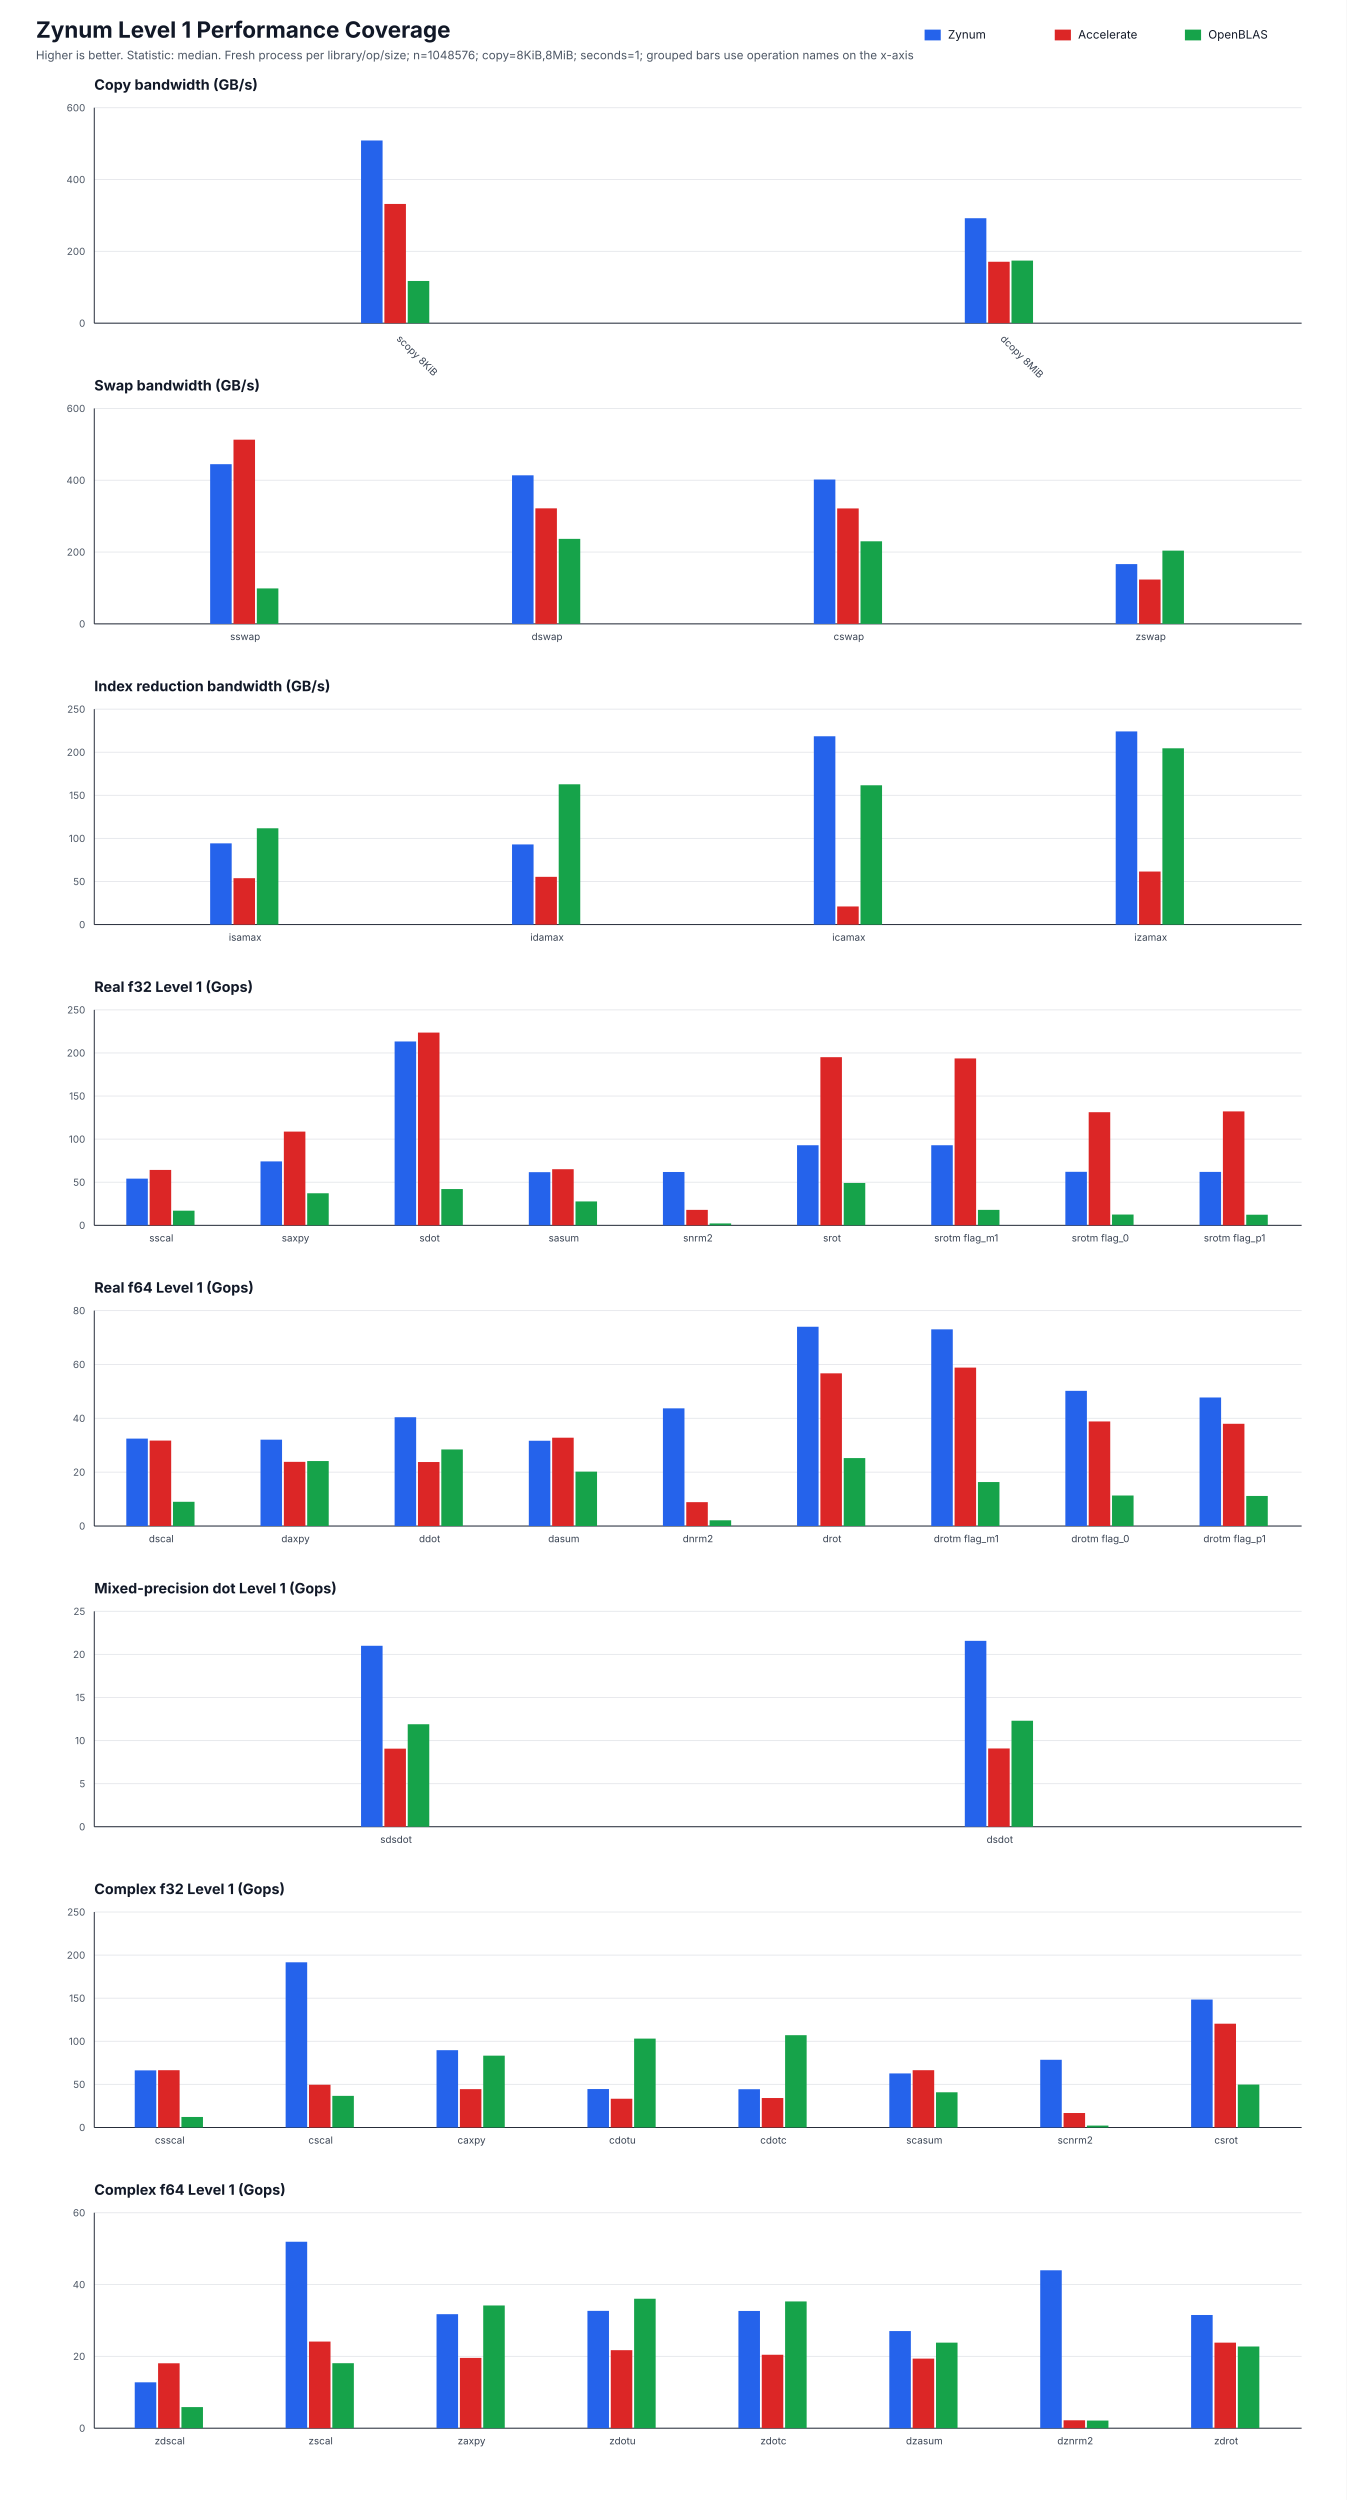
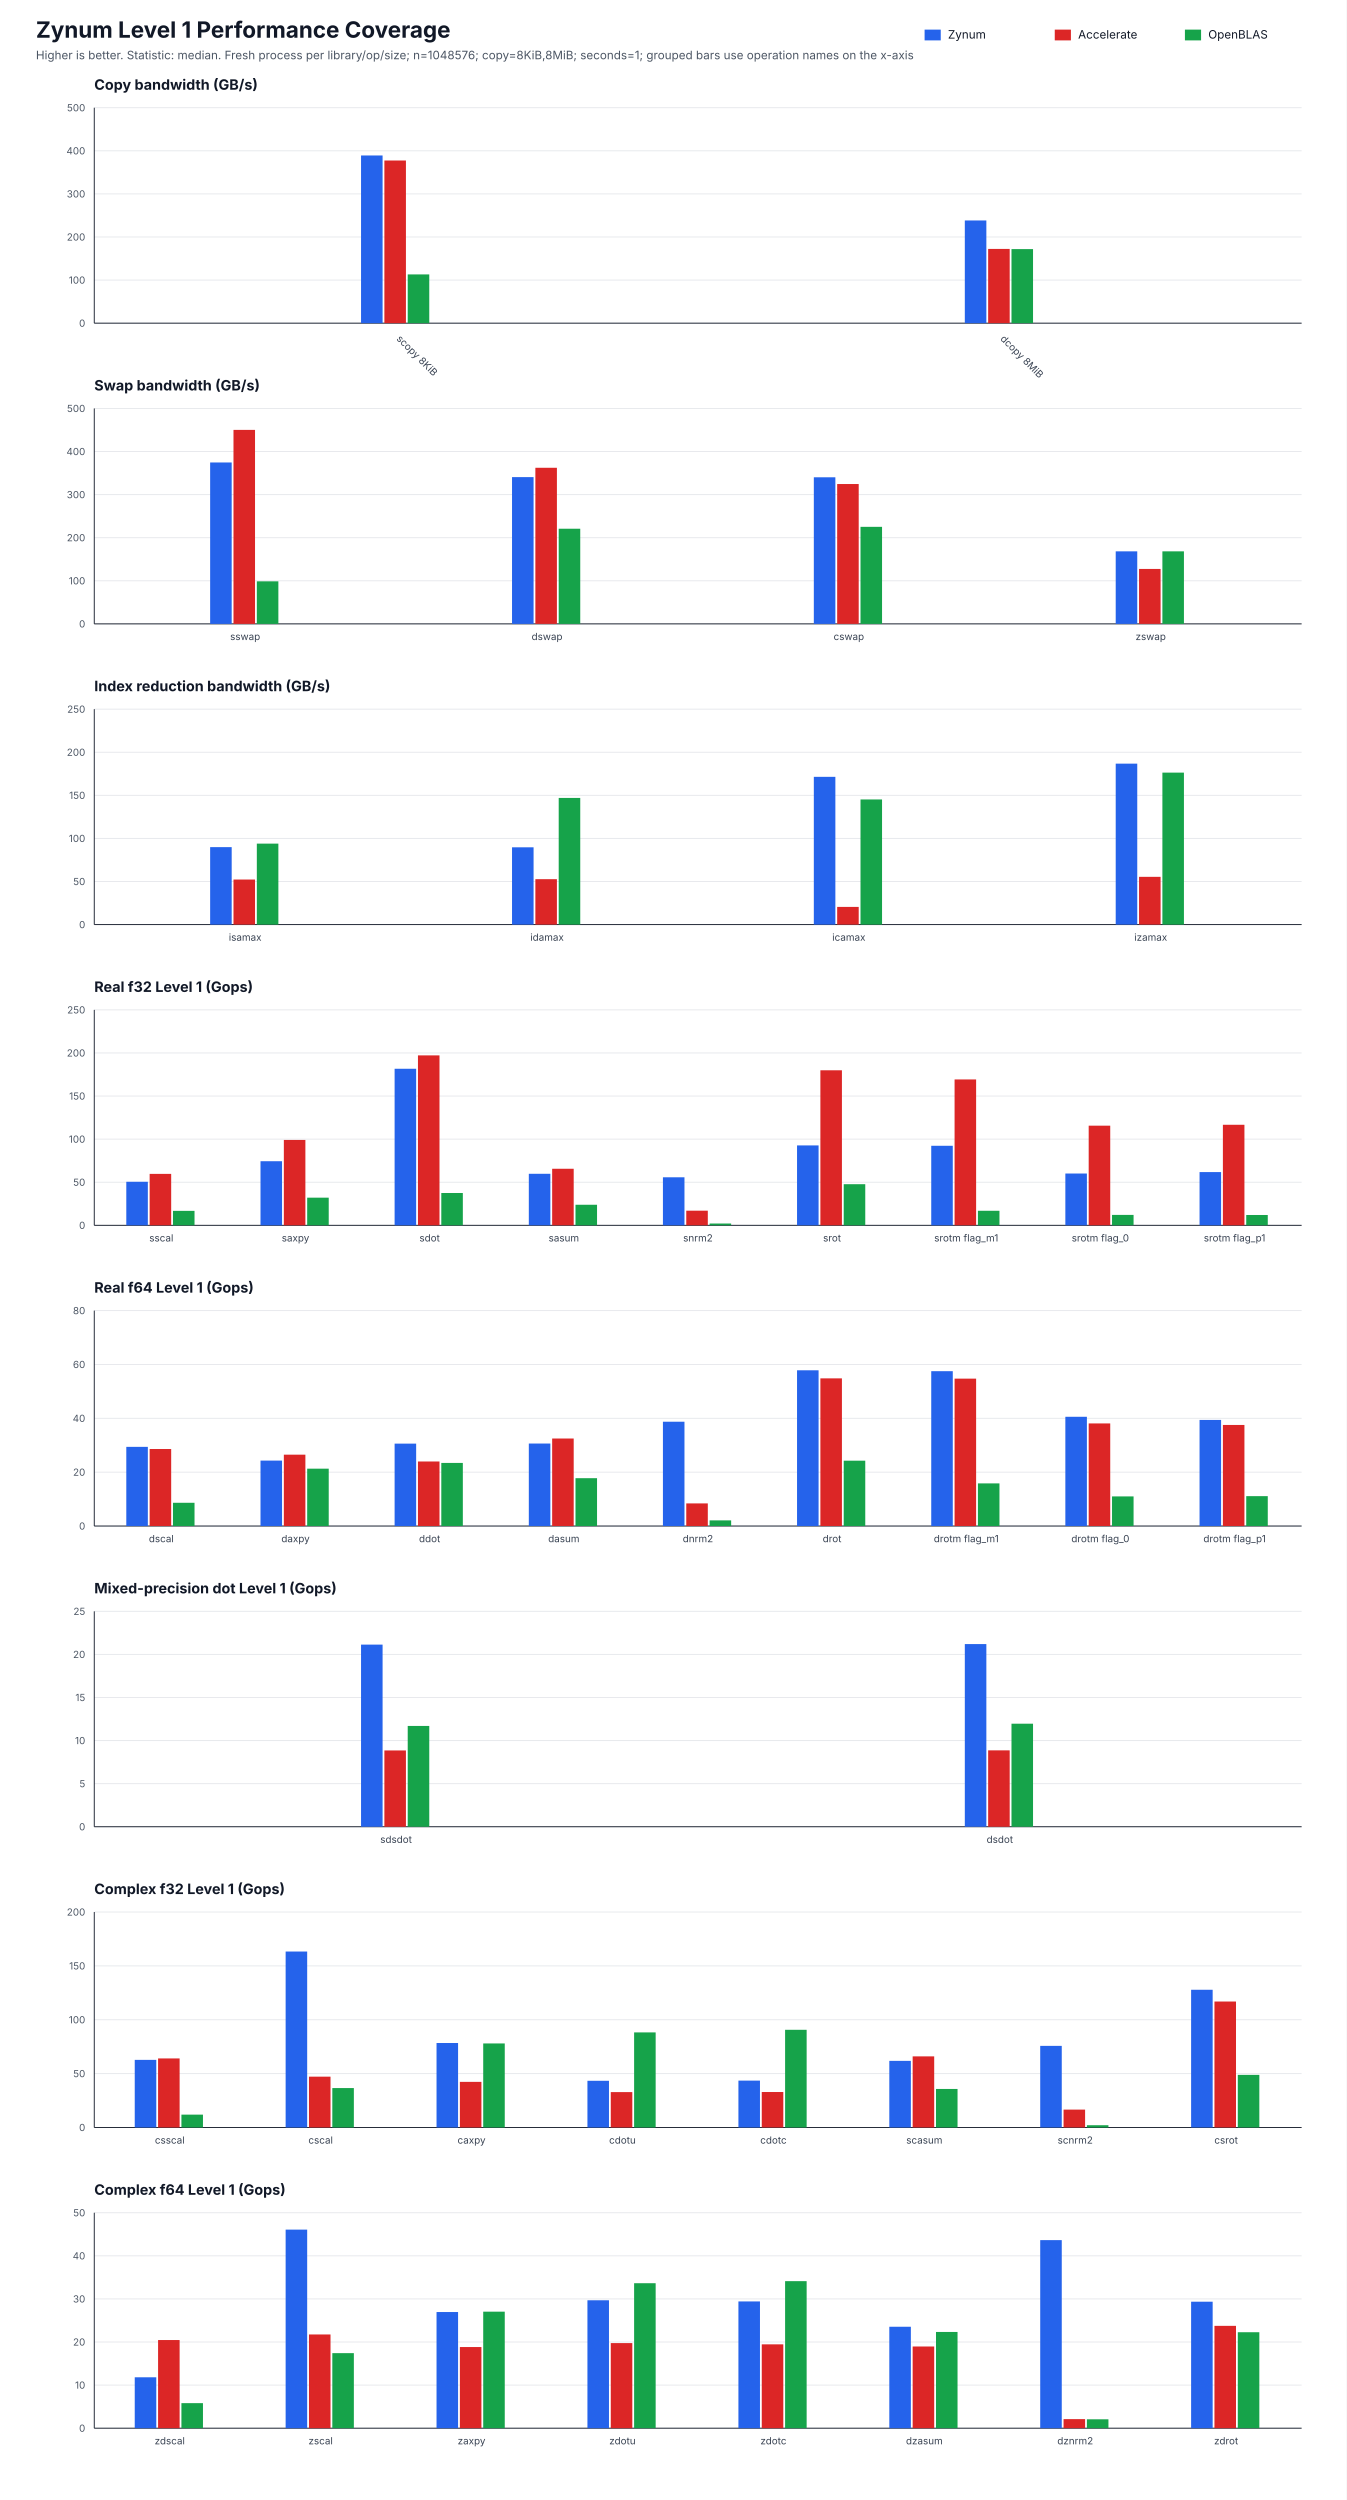
<svg xmlns="http://www.w3.org/2000/svg" width="1500" height="2785" viewBox="0 0 1500 2785">
  <style>
  text { font-family: -apple-system, BlinkMacSystemFont, "Segoe UI", sans-serif; fill: #111827; }
  .title { font-size: 25px; font-weight: 700; }
  .subtitle { font-size: 13px; fill: #4b5563; }
  .panel-title { font-size: 16px; font-weight: 700; }
  .axis-label { font-size: 11px; fill: #4b5563; }
  .op-label { font-size: 11px; fill: #374151; }
  .value-label { font-size: 10px; fill: #111827; }
  .legend { font-size: 13px; }
  .axis { stroke: #111827; stroke-width: 1; }
  .grid { stroke: #e5e7eb; stroke-width: 1; }
</style>
  <rect x="0" y="0" width="100%" height="100%" fill="#ffffff" />
  <text x="40" y="42" class="title">Zynum Level 1 Performance Coverage</text>
  <text x="40" y="66" class="subtitle">Higher is better. Statistic: median. Fresh process per library/op/size; n=1048576; copy=8KiB,8MiB; seconds=1; grouped bars use operation names on the x-axis</text>
  <rect x="1030" y="33" width="18" height="12" fill="#2563eb" />
  <text x="1056" y="43" class="legend">Zynum</text>
  <rect x="1175" y="33" width="18" height="12" fill="#dc2626" />
  <text x="1201" y="43" class="legend">Accelerate</text>
  <rect x="1320" y="33" width="18" height="12" fill="#16a34a" />
  <text x="1346" y="43" class="legend">OpenBLAS</text>
  <text x="105" y="100" class="panel-title">Copy bandwidth (GB/s)</text>
  <line x1="105" y1="360.0" x2="1450" y2="360.0" class="grid" />
  <text x="95" y="364.0" text-anchor="end" class="axis-label">0</text>
-   <line x1="105" y1="280.0" x2="1450" y2="280.0" class="grid" />
-   <text x="95" y="284.0" text-anchor="end" class="axis-label">200</text>
-   <line x1="105" y1="200.0" x2="1450" y2="200.0" class="grid" />
-   <text x="95" y="204.0" text-anchor="end" class="axis-label">400</text>
+   <line x1="105" y1="312.0" x2="1450" y2="312.0" class="grid" />
+   <text x="95" y="316.0" text-anchor="end" class="axis-label">100</text>
+   <line x1="105" y1="264.0" x2="1450" y2="264.0" class="grid" />
+   <text x="95" y="268.0" text-anchor="end" class="axis-label">200</text>
+   <line x1="105" y1="216.0" x2="1450" y2="216.0" class="grid" />
+   <text x="95" y="220.0" text-anchor="end" class="axis-label">300</text>
+   <line x1="105" y1="168.0" x2="1450" y2="168.0" class="grid" />
+   <text x="95" y="172.0" text-anchor="end" class="axis-label">400</text>
  <line x1="105" y1="120.0" x2="1450" y2="120.0" class="grid" />
-   <text x="95" y="124.0" text-anchor="end" class="axis-label">600</text>
+   <text x="95" y="124.0" text-anchor="end" class="axis-label">500</text>
  <line x1="105" y1="120" x2="105" y2="360" class="axis" />
  <line x1="105" y1="360" x2="1450" y2="360" class="axis" />
-   <rect x="402.2" y="156.5" width="24.0" height="203.5" fill="#2563eb" />
-   <rect x="428.2" y="227.2" width="24.0" height="132.8" fill="#dc2626" />
-   <rect x="454.2" y="313.0" width="24.0" height="47.0" fill="#16a34a" />
+   <rect x="402.2" y="173.2" width="24.0" height="186.8" fill="#2563eb" />
+   <rect x="428.2" y="178.8" width="24.0" height="181.2" fill="#dc2626" />
+   <rect x="454.2" y="305.7" width="24.0" height="54.3" fill="#16a34a" />
  <text x="441.2" y="378" text-anchor="start" class="op-label" transform="rotate(45 441.2 378)">scopy 8KiB</text>
-   <rect x="1074.8" y="243.1" width="24.0" height="116.9" fill="#2563eb" />
-   <rect x="1100.8" y="291.6" width="24.0" height="68.4" fill="#dc2626" />
-   <rect x="1126.8" y="290.3" width="24.0" height="69.7" fill="#16a34a" />
+   <rect x="1074.8" y="245.6" width="24.0" height="114.4" fill="#2563eb" />
+   <rect x="1100.8" y="277.3" width="24.0" height="82.7" fill="#dc2626" />
+   <rect x="1126.8" y="277.5" width="24.0" height="82.5" fill="#16a34a" />
  <text x="1113.8" y="378" text-anchor="start" class="op-label" transform="rotate(45 1113.8 378)">dcopy 8MiB</text>
  <text x="105" y="435" class="panel-title">Swap bandwidth (GB/s)</text>
  <line x1="105" y1="695.0" x2="1450" y2="695.0" class="grid" />
  <text x="95" y="699.0" text-anchor="end" class="axis-label">0</text>
-   <line x1="105" y1="615.0" x2="1450" y2="615.0" class="grid" />
-   <text x="95" y="619.0" text-anchor="end" class="axis-label">200</text>
-   <line x1="105" y1="535.0" x2="1450" y2="535.0" class="grid" />
-   <text x="95" y="539.0" text-anchor="end" class="axis-label">400</text>
+   <line x1="105" y1="647.0" x2="1450" y2="647.0" class="grid" />
+   <text x="95" y="651.0" text-anchor="end" class="axis-label">100</text>
+   <line x1="105" y1="599.0" x2="1450" y2="599.0" class="grid" />
+   <text x="95" y="603.0" text-anchor="end" class="axis-label">200</text>
+   <line x1="105" y1="551.0" x2="1450" y2="551.0" class="grid" />
+   <text x="95" y="555.0" text-anchor="end" class="axis-label">300</text>
+   <line x1="105" y1="503.0" x2="1450" y2="503.0" class="grid" />
+   <text x="95" y="507.0" text-anchor="end" class="axis-label">400</text>
  <line x1="105" y1="455.0" x2="1450" y2="455.0" class="grid" />
-   <text x="95" y="459.0" text-anchor="end" class="axis-label">600</text>
+   <text x="95" y="459.0" text-anchor="end" class="axis-label">500</text>
  <line x1="105" y1="455" x2="105" y2="695" class="axis" />
  <line x1="105" y1="695" x2="1450" y2="695" class="axis" />
-   <rect x="234.1" y="517.1" width="24.0" height="177.9" fill="#2563eb" />
-   <rect x="260.1" y="489.8" width="24.0" height="205.2" fill="#dc2626" />
-   <rect x="286.1" y="655.5" width="24.0" height="39.5" fill="#16a34a" />
+   <rect x="234.1" y="515.2" width="24.0" height="179.8" fill="#2563eb" />
+   <rect x="260.1" y="478.9" width="24.0" height="216.1" fill="#dc2626" />
+   <rect x="286.1" y="647.6" width="24.0" height="47.4" fill="#16a34a" />
  <text x="273.1" y="713" text-anchor="middle" class="op-label">sswap</text>
-   <rect x="570.4" y="529.5" width="24.0" height="165.5" fill="#2563eb" />
-   <rect x="596.4" y="566.3" width="24.0" height="128.7" fill="#dc2626" />
-   <rect x="622.4" y="600.3" width="24.0" height="94.7" fill="#16a34a" />
+   <rect x="570.4" y="531.5" width="24.0" height="163.5" fill="#2563eb" />
+   <rect x="596.4" y="521.1" width="24.0" height="173.9" fill="#dc2626" />
+   <rect x="622.4" y="589.0" width="24.0" height="106.0" fill="#16a34a" />
  <text x="609.4" y="713" text-anchor="middle" class="op-label">dswap</text>
-   <rect x="906.6" y="534.2" width="24.0" height="160.8" fill="#2563eb" />
-   <rect x="932.6" y="566.4" width="24.0" height="128.6" fill="#dc2626" />
-   <rect x="958.6" y="603.0" width="24.0" height="92.0" fill="#16a34a" />
+   <rect x="906.6" y="531.7" width="24.0" height="163.3" fill="#2563eb" />
+   <rect x="932.6" y="539.2" width="24.0" height="155.8" fill="#dc2626" />
+   <rect x="958.6" y="586.9" width="24.0" height="108.1" fill="#16a34a" />
  <text x="945.6" y="713" text-anchor="middle" class="op-label">cswap</text>
-   <rect x="1242.9" y="628.4" width="24.0" height="66.6" fill="#2563eb" />
-   <rect x="1268.9" y="645.6" width="24.0" height="49.4" fill="#dc2626" />
-   <rect x="1294.9" y="613.4" width="24.0" height="81.6" fill="#16a34a" />
+   <rect x="1242.9" y="614.2" width="24.0" height="80.8" fill="#2563eb" />
+   <rect x="1268.9" y="633.8" width="24.0" height="61.2" fill="#dc2626" />
+   <rect x="1294.9" y="614.2" width="24.0" height="80.8" fill="#16a34a" />
  <text x="1281.9" y="713" text-anchor="middle" class="op-label">zswap</text>
  <text x="105" y="770" class="panel-title">Index reduction bandwidth (GB/s)</text>
  <line x1="105" y1="1030.0" x2="1450" y2="1030.0" class="grid" />
  <text x="95" y="1034.0" text-anchor="end" class="axis-label">0</text>
  <line x1="105" y1="982.0" x2="1450" y2="982.0" class="grid" />
  <text x="95" y="986.0" text-anchor="end" class="axis-label">50</text>
  <line x1="105" y1="934.0" x2="1450" y2="934.0" class="grid" />
  <text x="95" y="938.0" text-anchor="end" class="axis-label">100</text>
  <line x1="105" y1="886.0" x2="1450" y2="886.0" class="grid" />
  <text x="95" y="890.0" text-anchor="end" class="axis-label">150</text>
  <line x1="105" y1="838.0" x2="1450" y2="838.0" class="grid" />
  <text x="95" y="842.0" text-anchor="end" class="axis-label">200</text>
  <line x1="105" y1="790.0" x2="1450" y2="790.0" class="grid" />
  <text x="95" y="794.0" text-anchor="end" class="axis-label">250</text>
  <line x1="105" y1="790" x2="105" y2="1030" class="axis" />
  <line x1="105" y1="1030" x2="1450" y2="1030" class="axis" />
-   <rect x="234.1" y="939.5" width="24.0" height="90.5" fill="#2563eb" />
-   <rect x="260.1" y="978.3" width="24.0" height="51.7" fill="#dc2626" />
-   <rect x="286.1" y="922.7" width="24.0" height="107.3" fill="#16a34a" />
+   <rect x="234.1" y="943.7" width="24.0" height="86.3" fill="#2563eb" />
+   <rect x="260.1" y="979.8" width="24.0" height="50.2" fill="#dc2626" />
+   <rect x="286.1" y="939.8" width="24.0" height="90.2" fill="#16a34a" />
  <text x="273.1" y="1048" text-anchor="middle" class="op-label">isamax</text>
-   <rect x="570.4" y="940.7" width="24.0" height="89.3" fill="#2563eb" />
-   <rect x="596.4" y="976.8" width="24.0" height="53.2" fill="#dc2626" />
-   <rect x="622.4" y="873.7" width="24.0" height="156.3" fill="#16a34a" />
+   <rect x="570.4" y="943.9" width="24.0" height="86.1" fill="#2563eb" />
+   <rect x="596.4" y="979.4" width="24.0" height="50.6" fill="#dc2626" />
+   <rect x="622.4" y="888.9" width="24.0" height="141.1" fill="#16a34a" />
  <text x="609.4" y="1048" text-anchor="middle" class="op-label">idamax</text>
-   <rect x="906.6" y="820.2" width="24.0" height="209.8" fill="#2563eb" />
-   <rect x="932.6" y="1009.8" width="24.0" height="20.2" fill="#dc2626" />
-   <rect x="958.6" y="874.8" width="24.0" height="155.2" fill="#16a34a" />
+   <rect x="906.6" y="865.4" width="24.0" height="164.6" fill="#2563eb" />
+   <rect x="932.6" y="1010.3" width="24.0" height="19.7" fill="#dc2626" />
+   <rect x="958.6" y="890.6" width="24.0" height="139.4" fill="#16a34a" />
  <text x="945.6" y="1048" text-anchor="middle" class="op-label">icamax</text>
-   <rect x="1242.9" y="814.8" width="24.0" height="215.2" fill="#2563eb" />
-   <rect x="1268.9" y="970.9" width="24.0" height="59.1" fill="#dc2626" />
-   <rect x="1294.9" y="833.6" width="24.0" height="196.4" fill="#16a34a" />
+   <rect x="1242.9" y="850.7" width="24.0" height="179.3" fill="#2563eb" />
+   <rect x="1268.9" y="976.8" width="24.0" height="53.2" fill="#dc2626" />
+   <rect x="1294.9" y="860.7" width="24.0" height="169.3" fill="#16a34a" />
  <text x="1281.9" y="1048" text-anchor="middle" class="op-label">izamax</text>
  <text x="105" y="1105" class="panel-title">Real f32 Level 1 (Gops)</text>
  <line x1="105" y1="1365.0" x2="1450" y2="1365.0" class="grid" />
  <text x="95" y="1369.0" text-anchor="end" class="axis-label">0</text>
  <line x1="105" y1="1317.0" x2="1450" y2="1317.0" class="grid" />
  <text x="95" y="1321.0" text-anchor="end" class="axis-label">50</text>
  <line x1="105" y1="1269.0" x2="1450" y2="1269.0" class="grid" />
  <text x="95" y="1273.0" text-anchor="end" class="axis-label">100</text>
  <line x1="105" y1="1221.0" x2="1450" y2="1221.0" class="grid" />
  <text x="95" y="1225.0" text-anchor="end" class="axis-label">150</text>
  <line x1="105" y1="1173.0" x2="1450" y2="1173.0" class="grid" />
  <text x="95" y="1177.0" text-anchor="end" class="axis-label">200</text>
  <line x1="105" y1="1125.0" x2="1450" y2="1125.0" class="grid" />
  <text x="95" y="1129.0" text-anchor="end" class="axis-label">250</text>
  <line x1="105" y1="1125" x2="105" y2="1365" class="axis" />
  <line x1="105" y1="1365" x2="1450" y2="1365" class="axis" />
-   <rect x="140.7" y="1313.0" width="24.0" height="52.0" fill="#2563eb" />
-   <rect x="166.7" y="1303.3" width="24.0" height="61.7" fill="#dc2626" />
-   <rect x="192.7" y="1348.7" width="24.0" height="16.3" fill="#16a34a" />
+   <rect x="140.7" y="1316.5" width="24.0" height="48.5" fill="#2563eb" />
+   <rect x="166.7" y="1307.7" width="24.0" height="57.3" fill="#dc2626" />
+   <rect x="192.7" y="1348.9" width="24.0" height="16.1" fill="#16a34a" />
  <text x="179.7" y="1383" text-anchor="middle" class="op-label">sscal</text>
-   <rect x="290.2" y="1293.8" width="24.0" height="71.2" fill="#2563eb" />
-   <rect x="316.2" y="1260.6" width="24.0" height="104.4" fill="#dc2626" />
-   <rect x="342.2" y="1329.3" width="24.0" height="35.7" fill="#16a34a" />
+   <rect x="290.2" y="1293.6" width="24.0" height="71.4" fill="#2563eb" />
+   <rect x="316.2" y="1269.9" width="24.0" height="95.1" fill="#dc2626" />
+   <rect x="342.2" y="1334.2" width="24.0" height="30.8" fill="#16a34a" />
  <text x="329.2" y="1383" text-anchor="middle" class="op-label">saxpy</text>
-   <rect x="439.6" y="1160.2" width="24.0" height="204.8" fill="#2563eb" />
-   <rect x="465.6" y="1150.3" width="24.0" height="214.7" fill="#dc2626" />
-   <rect x="491.6" y="1324.6" width="24.0" height="40.4" fill="#16a34a" />
+   <rect x="439.6" y="1190.6" width="24.0" height="174.4" fill="#2563eb" />
+   <rect x="465.6" y="1175.7" width="24.0" height="189.3" fill="#dc2626" />
+   <rect x="491.6" y="1329.0" width="24.0" height="36.0" fill="#16a34a" />
  <text x="478.6" y="1383" text-anchor="middle" class="op-label">sdot</text>
-   <rect x="589.1" y="1305.8" width="24.0" height="59.2" fill="#2563eb" />
-   <rect x="615.1" y="1302.5" width="24.0" height="62.5" fill="#dc2626" />
-   <rect x="641.1" y="1338.4" width="24.0" height="26.6" fill="#16a34a" />
+   <rect x="589.1" y="1307.6" width="24.0" height="57.4" fill="#2563eb" />
+   <rect x="615.1" y="1302.0" width="24.0" height="63.0" fill="#dc2626" />
+   <rect x="641.1" y="1342.1" width="24.0" height="22.9" fill="#16a34a" />
  <text x="628.1" y="1383" text-anchor="middle" class="op-label">sasum</text>
-   <rect x="738.5" y="1305.6" width="24.0" height="59.4" fill="#2563eb" />
-   <rect x="764.5" y="1347.8" width="24.0" height="17.2" fill="#dc2626" />
-   <rect x="790.5" y="1362.9" width="24.0" height="2.1" fill="#16a34a" />
+   <rect x="738.5" y="1311.5" width="24.0" height="53.5" fill="#2563eb" />
+   <rect x="764.5" y="1348.7" width="24.0" height="16.3" fill="#dc2626" />
+   <rect x="790.5" y="1363.0" width="24.0" height="2.0" fill="#16a34a" />
  <text x="777.5" y="1383" text-anchor="middle" class="op-label">snrm2</text>
-   <rect x="887.9" y="1275.8" width="24.0" height="89.2" fill="#2563eb" />
-   <rect x="913.9" y="1177.7" width="24.0" height="187.3" fill="#dc2626" />
-   <rect x="939.9" y="1317.8" width="24.0" height="47.2" fill="#16a34a" />
+   <rect x="887.9" y="1276.0" width="24.0" height="89.0" fill="#2563eb" />
+   <rect x="913.9" y="1192.3" width="24.0" height="172.7" fill="#dc2626" />
+   <rect x="939.9" y="1319.2" width="24.0" height="45.8" fill="#16a34a" />
  <text x="926.9" y="1383" text-anchor="middle" class="op-label">srot</text>
-   <rect x="1037.4" y="1275.8" width="24.0" height="89.2" fill="#2563eb" />
-   <rect x="1063.4" y="1179.1" width="24.0" height="185.9" fill="#dc2626" />
-   <rect x="1089.4" y="1347.8" width="24.0" height="17.2" fill="#16a34a" />
+   <rect x="1037.4" y="1276.4" width="24.0" height="88.6" fill="#2563eb" />
+   <rect x="1063.4" y="1202.5" width="24.0" height="162.5" fill="#dc2626" />
+   <rect x="1089.4" y="1348.8" width="24.0" height="16.2" fill="#16a34a" />
  <text x="1076.4" y="1383" text-anchor="middle" class="op-label">srotm flag_m1</text>
-   <rect x="1186.8" y="1305.4" width="24.0" height="59.6" fill="#2563eb" />
-   <rect x="1212.8" y="1239.0" width="24.0" height="126.0" fill="#dc2626" />
-   <rect x="1238.8" y="1353.0" width="24.0" height="12.0" fill="#16a34a" />
+   <rect x="1186.8" y="1307.3" width="24.0" height="57.7" fill="#2563eb" />
+   <rect x="1212.8" y="1254.0" width="24.0" height="111.0" fill="#dc2626" />
+   <rect x="1238.8" y="1353.4" width="24.0" height="11.6" fill="#16a34a" />
  <text x="1225.8" y="1383" text-anchor="middle" class="op-label">srotm flag_0</text>
-   <rect x="1336.3" y="1305.5" width="24.0" height="59.5" fill="#2563eb" />
-   <rect x="1362.3" y="1238.1" width="24.0" height="126.9" fill="#dc2626" />
-   <rect x="1388.3" y="1353.2" width="24.0" height="11.8" fill="#16a34a" />
+   <rect x="1336.3" y="1305.7" width="24.0" height="59.3" fill="#2563eb" />
+   <rect x="1362.3" y="1253.0" width="24.0" height="112.0" fill="#dc2626" />
+   <rect x="1388.3" y="1353.5" width="24.0" height="11.5" fill="#16a34a" />
  <text x="1375.3" y="1383" text-anchor="middle" class="op-label">srotm flag_p1</text>
  <text x="105" y="1440" class="panel-title">Real f64 Level 1 (Gops)</text>
  <line x1="105" y1="1700.0" x2="1450" y2="1700.0" class="grid" />
  <text x="95" y="1704.0" text-anchor="end" class="axis-label">0</text>
  <line x1="105" y1="1640.0" x2="1450" y2="1640.0" class="grid" />
  <text x="95" y="1644.0" text-anchor="end" class="axis-label">20</text>
  <line x1="105" y1="1580.0" x2="1450" y2="1580.0" class="grid" />
  <text x="95" y="1584.0" text-anchor="end" class="axis-label">40</text>
  <line x1="105" y1="1520.0" x2="1450" y2="1520.0" class="grid" />
  <text x="95" y="1524.0" text-anchor="end" class="axis-label">60</text>
  <line x1="105" y1="1460.0" x2="1450" y2="1460.0" class="grid" />
  <text x="95" y="1464.0" text-anchor="end" class="axis-label">80</text>
  <line x1="105" y1="1460" x2="105" y2="1700" class="axis" />
  <line x1="105" y1="1700" x2="1450" y2="1700" class="axis" />
-   <rect x="140.7" y="1602.6" width="24.0" height="97.4" fill="#2563eb" />
-   <rect x="166.7" y="1604.8" width="24.0" height="95.2" fill="#dc2626" />
-   <rect x="192.7" y="1673.0" width="24.0" height="27.0" fill="#16a34a" />
+   <rect x="140.7" y="1611.8" width="24.0" height="88.2" fill="#2563eb" />
+   <rect x="166.7" y="1614.2" width="24.0" height="85.8" fill="#dc2626" />
+   <rect x="192.7" y="1674.1" width="24.0" height="25.9" fill="#16a34a" />
  <text x="179.7" y="1718" text-anchor="middle" class="op-label">dscal</text>
-   <rect x="290.2" y="1603.8" width="24.0" height="96.2" fill="#2563eb" />
-   <rect x="316.2" y="1628.5" width="24.0" height="71.5" fill="#dc2626" />
-   <rect x="342.2" y="1627.6" width="24.0" height="72.4" fill="#16a34a" />
+   <rect x="290.2" y="1627.1" width="24.0" height="72.9" fill="#2563eb" />
+   <rect x="316.2" y="1620.5" width="24.0" height="79.5" fill="#dc2626" />
+   <rect x="342.2" y="1636.1" width="24.0" height="63.9" fill="#16a34a" />
  <text x="329.2" y="1718" text-anchor="middle" class="op-label">daxpy</text>
-   <rect x="439.6" y="1578.8" width="24.0" height="121.2" fill="#2563eb" />
-   <rect x="465.6" y="1628.7" width="24.0" height="71.3" fill="#dc2626" />
-   <rect x="491.6" y="1614.7" width="24.0" height="85.3" fill="#16a34a" />
+   <rect x="439.6" y="1608.2" width="24.0" height="91.8" fill="#2563eb" />
+   <rect x="465.6" y="1628.1" width="24.0" height="71.9" fill="#dc2626" />
+   <rect x="491.6" y="1629.7" width="24.0" height="70.3" fill="#16a34a" />
  <text x="478.6" y="1718" text-anchor="middle" class="op-label">ddot</text>
-   <rect x="589.1" y="1605.0" width="24.0" height="95.0" fill="#2563eb" />
-   <rect x="615.1" y="1601.6" width="24.0" height="98.4" fill="#dc2626" />
-   <rect x="641.1" y="1639.4" width="24.0" height="60.6" fill="#16a34a" />
+   <rect x="589.1" y="1608.1" width="24.0" height="91.9" fill="#2563eb" />
+   <rect x="615.1" y="1602.5" width="24.0" height="97.5" fill="#dc2626" />
+   <rect x="641.1" y="1646.7" width="24.0" height="53.3" fill="#16a34a" />
  <text x="628.1" y="1718" text-anchor="middle" class="op-label">dasum</text>
-   <rect x="738.5" y="1568.9" width="24.0" height="131.1" fill="#2563eb" />
-   <rect x="764.5" y="1673.4" width="24.0" height="26.6" fill="#dc2626" />
-   <rect x="790.5" y="1693.6" width="24.0" height="6.4" fill="#16a34a" />
+   <rect x="738.5" y="1583.8" width="24.0" height="116.2" fill="#2563eb" />
+   <rect x="764.5" y="1674.8" width="24.0" height="25.2" fill="#dc2626" />
+   <rect x="790.5" y="1693.7" width="24.0" height="6.3" fill="#16a34a" />
  <text x="777.5" y="1718" text-anchor="middle" class="op-label">dnrm2</text>
-   <rect x="887.9" y="1478.0" width="24.0" height="222.0" fill="#2563eb" />
-   <rect x="913.9" y="1529.9" width="24.0" height="170.1" fill="#dc2626" />
-   <rect x="939.9" y="1624.3" width="24.0" height="75.7" fill="#16a34a" />
+   <rect x="887.9" y="1526.5" width="24.0" height="173.5" fill="#2563eb" />
+   <rect x="913.9" y="1535.5" width="24.0" height="164.5" fill="#dc2626" />
+   <rect x="939.9" y="1627.2" width="24.0" height="72.8" fill="#16a34a" />
  <text x="926.9" y="1718" text-anchor="middle" class="op-label">drot</text>
-   <rect x="1037.4" y="1480.9" width="24.0" height="219.1" fill="#2563eb" />
-   <rect x="1063.4" y="1523.5" width="24.0" height="176.5" fill="#dc2626" />
-   <rect x="1089.4" y="1651.0" width="24.0" height="49.0" fill="#16a34a" />
+   <rect x="1037.4" y="1527.5" width="24.0" height="172.5" fill="#2563eb" />
+   <rect x="1063.4" y="1535.8" width="24.0" height="164.2" fill="#dc2626" />
+   <rect x="1089.4" y="1652.5" width="24.0" height="47.5" fill="#16a34a" />
  <text x="1076.4" y="1718" text-anchor="middle" class="op-label">drotm flag_m1</text>
-   <rect x="1186.8" y="1549.4" width="24.0" height="150.6" fill="#2563eb" />
-   <rect x="1212.8" y="1583.5" width="24.0" height="116.5" fill="#dc2626" />
-   <rect x="1238.8" y="1666.0" width="24.0" height="34.0" fill="#16a34a" />
+   <rect x="1186.8" y="1578.3" width="24.0" height="121.7" fill="#2563eb" />
+   <rect x="1212.8" y="1585.7" width="24.0" height="114.3" fill="#dc2626" />
+   <rect x="1238.8" y="1667.0" width="24.0" height="33.0" fill="#16a34a" />
  <text x="1225.8" y="1718" text-anchor="middle" class="op-label">drotm flag_0</text>
-   <rect x="1336.3" y="1556.8" width="24.0" height="143.2" fill="#2563eb" />
-   <rect x="1362.3" y="1586.1" width="24.0" height="113.9" fill="#dc2626" />
-   <rect x="1388.3" y="1666.5" width="24.0" height="33.5" fill="#16a34a" />
+   <rect x="1336.3" y="1581.8" width="24.0" height="118.2" fill="#2563eb" />
+   <rect x="1362.3" y="1587.4" width="24.0" height="112.6" fill="#dc2626" />
+   <rect x="1388.3" y="1666.7" width="24.0" height="33.3" fill="#16a34a" />
  <text x="1375.3" y="1718" text-anchor="middle" class="op-label">drotm flag_p1</text>
  <text x="105" y="1775" class="panel-title">Mixed-precision dot Level 1 (Gops)</text>
  <line x1="105" y1="2035.0" x2="1450" y2="2035.0" class="grid" />
  <text x="95" y="2039.0" text-anchor="end" class="axis-label">0</text>
  <line x1="105" y1="1987.0" x2="1450" y2="1987.0" class="grid" />
  <text x="95" y="1991.0" text-anchor="end" class="axis-label">5</text>
  <line x1="105" y1="1939.0" x2="1450" y2="1939.0" class="grid" />
  <text x="95" y="1943.0" text-anchor="end" class="axis-label">10</text>
  <line x1="105" y1="1891.0" x2="1450" y2="1891.0" class="grid" />
  <text x="95" y="1895.0" text-anchor="end" class="axis-label">15</text>
  <line x1="105" y1="1843.0" x2="1450" y2="1843.0" class="grid" />
  <text x="95" y="1847.0" text-anchor="end" class="axis-label">20</text>
  <line x1="105" y1="1795.0" x2="1450" y2="1795.0" class="grid" />
  <text x="95" y="1799.0" text-anchor="end" class="axis-label">25</text>
  <line x1="105" y1="1795" x2="105" y2="2035" class="axis" />
  <line x1="105" y1="2035" x2="1450" y2="2035" class="axis" />
-   <rect x="402.2" y="1833.4" width="24.0" height="201.6" fill="#2563eb" />
-   <rect x="428.2" y="1948.0" width="24.0" height="87.0" fill="#dc2626" />
-   <rect x="454.2" y="1920.8" width="24.0" height="114.2" fill="#16a34a" />
+   <rect x="402.2" y="1832.1" width="24.0" height="202.9" fill="#2563eb" />
+   <rect x="428.2" y="1950.0" width="24.0" height="85.0" fill="#dc2626" />
+   <rect x="454.2" y="1922.7" width="24.0" height="112.3" fill="#16a34a" />
  <text x="441.2" y="2053" text-anchor="middle" class="op-label">sdsdot</text>
-   <rect x="1074.8" y="1827.9" width="24.0" height="207.1" fill="#2563eb" />
-   <rect x="1100.8" y="1947.8" width="24.0" height="87.2" fill="#dc2626" />
-   <rect x="1126.8" y="1916.9" width="24.0" height="118.1" fill="#16a34a" />
+   <rect x="1074.8" y="1831.5" width="24.0" height="203.5" fill="#2563eb" />
+   <rect x="1100.8" y="1949.9" width="24.0" height="85.1" fill="#dc2626" />
+   <rect x="1126.8" y="1920.2" width="24.0" height="114.8" fill="#16a34a" />
  <text x="1113.8" y="2053" text-anchor="middle" class="op-label">dsdot</text>
  <text x="105" y="2110" class="panel-title">Complex f32 Level 1 (Gops)</text>
  <line x1="105" y1="2370.0" x2="1450" y2="2370.0" class="grid" />
  <text x="95" y="2374.0" text-anchor="end" class="axis-label">0</text>
-   <line x1="105" y1="2322.0" x2="1450" y2="2322.0" class="grid" />
-   <text x="95" y="2326.0" text-anchor="end" class="axis-label">50</text>
-   <line x1="105" y1="2274.0" x2="1450" y2="2274.0" class="grid" />
-   <text x="95" y="2278.0" text-anchor="end" class="axis-label">100</text>
-   <line x1="105" y1="2226.0" x2="1450" y2="2226.0" class="grid" />
-   <text x="95" y="2230.0" text-anchor="end" class="axis-label">150</text>
-   <line x1="105" y1="2178.0" x2="1450" y2="2178.0" class="grid" />
-   <text x="95" y="2182.0" text-anchor="end" class="axis-label">200</text>
+   <line x1="105" y1="2310.0" x2="1450" y2="2310.0" class="grid" />
+   <text x="95" y="2314.0" text-anchor="end" class="axis-label">50</text>
+   <line x1="105" y1="2250.0" x2="1450" y2="2250.0" class="grid" />
+   <text x="95" y="2254.0" text-anchor="end" class="axis-label">100</text>
+   <line x1="105" y1="2190.0" x2="1450" y2="2190.0" class="grid" />
+   <text x="95" y="2194.0" text-anchor="end" class="axis-label">150</text>
  <line x1="105" y1="2130.0" x2="1450" y2="2130.0" class="grid" />
-   <text x="95" y="2134.0" text-anchor="end" class="axis-label">250</text>
+   <text x="95" y="2134.0" text-anchor="end" class="axis-label">200</text>
  <line x1="105" y1="2130" x2="105" y2="2370" class="axis" />
  <line x1="105" y1="2370" x2="1450" y2="2370" class="axis" />
-   <rect x="150.1" y="2306.4" width="24.0" height="63.6" fill="#2563eb" />
-   <rect x="176.1" y="2306.2" width="24.0" height="63.8" fill="#dc2626" />
-   <rect x="202.1" y="2358.3" width="24.0" height="11.7" fill="#16a34a" />
+   <rect x="150.1" y="2294.7" width="24.0" height="75.3" fill="#2563eb" />
+   <rect x="176.1" y="2293.1" width="24.0" height="76.9" fill="#dc2626" />
+   <rect x="202.1" y="2355.7" width="24.0" height="14.3" fill="#16a34a" />
  <text x="189.1" y="2388" text-anchor="middle" class="op-label">csscal</text>
-   <rect x="318.2" y="2186.0" width="24.0" height="184.0" fill="#2563eb" />
-   <rect x="344.2" y="2322.4" width="24.0" height="47.6" fill="#dc2626" />
-   <rect x="370.2" y="2334.8" width="24.0" height="35.2" fill="#16a34a" />
+   <rect x="318.2" y="2174.0" width="24.0" height="196.0" fill="#2563eb" />
+   <rect x="344.2" y="2313.4" width="24.0" height="56.6" fill="#dc2626" />
+   <rect x="370.2" y="2326.1" width="24.0" height="43.9" fill="#16a34a" />
  <text x="357.2" y="2388" text-anchor="middle" class="op-label">cscal</text>
-   <rect x="486.3" y="2283.9" width="24.0" height="86.1" fill="#2563eb" />
-   <rect x="512.3" y="2327.3" width="24.0" height="42.7" fill="#dc2626" />
-   <rect x="538.3" y="2290.0" width="24.0" height="80.0" fill="#16a34a" />
+   <rect x="486.3" y="2275.9" width="24.0" height="94.1" fill="#2563eb" />
+   <rect x="512.3" y="2319.2" width="24.0" height="50.8" fill="#dc2626" />
+   <rect x="538.3" y="2276.4" width="24.0" height="93.6" fill="#16a34a" />
  <text x="525.3" y="2388" text-anchor="middle" class="op-label">caxpy</text>
-   <rect x="654.4" y="2327.2" width="24.0" height="42.8" fill="#2563eb" />
-   <rect x="680.4" y="2338.0" width="24.0" height="32.0" fill="#dc2626" />
-   <rect x="706.4" y="2271.0" width="24.0" height="99.0" fill="#16a34a" />
+   <rect x="654.4" y="2318.0" width="24.0" height="52.0" fill="#2563eb" />
+   <rect x="680.4" y="2330.6" width="24.0" height="39.4" fill="#dc2626" />
+   <rect x="706.4" y="2264.1" width="24.0" height="105.9" fill="#16a34a" />
  <text x="693.4" y="2388" text-anchor="middle" class="op-label">cdotu</text>
-   <rect x="822.6" y="2327.4" width="24.0" height="42.6" fill="#2563eb" />
-   <rect x="848.6" y="2337.2" width="24.0" height="32.8" fill="#dc2626" />
-   <rect x="874.6" y="2267.2" width="24.0" height="102.8" fill="#16a34a" />
+   <rect x="822.6" y="2317.8" width="24.0" height="52.2" fill="#2563eb" />
+   <rect x="848.6" y="2330.5" width="24.0" height="39.5" fill="#dc2626" />
+   <rect x="874.6" y="2261.2" width="24.0" height="108.8" fill="#16a34a" />
  <text x="861.6" y="2388" text-anchor="middle" class="op-label">cdotc</text>
-   <rect x="990.7" y="2309.8" width="24.0" height="60.2" fill="#2563eb" />
-   <rect x="1016.7" y="2306.2" width="24.0" height="63.8" fill="#dc2626" />
-   <rect x="1042.7" y="2330.8" width="24.0" height="39.2" fill="#16a34a" />
+   <rect x="990.7" y="2295.8" width="24.0" height="74.2" fill="#2563eb" />
+   <rect x="1016.7" y="2290.8" width="24.0" height="79.2" fill="#dc2626" />
+   <rect x="1042.7" y="2327.1" width="24.0" height="42.9" fill="#16a34a" />
  <text x="1029.7" y="2388" text-anchor="middle" class="op-label">scasum</text>
-   <rect x="1158.8" y="2294.6" width="24.0" height="75.4" fill="#2563eb" />
-   <rect x="1184.8" y="2353.9" width="24.0" height="16.1" fill="#dc2626" />
-   <rect x="1210.8" y="2367.9" width="24.0" height="2.1" fill="#16a34a" />
+   <rect x="1158.8" y="2279.1" width="24.0" height="90.9" fill="#2563eb" />
+   <rect x="1184.8" y="2350.1" width="24.0" height="19.9" fill="#dc2626" />
+   <rect x="1210.8" y="2367.5" width="24.0" height="2.5" fill="#16a34a" />
  <text x="1197.8" y="2388" text-anchor="middle" class="op-label">scnrm2</text>
-   <rect x="1326.9" y="2227.5" width="24.0" height="142.5" fill="#2563eb" />
-   <rect x="1352.9" y="2254.4" width="24.0" height="115.6" fill="#dc2626" />
-   <rect x="1378.9" y="2322.2" width="24.0" height="47.8" fill="#16a34a" />
+   <rect x="1326.9" y="2216.6" width="24.0" height="153.4" fill="#2563eb" />
+   <rect x="1352.9" y="2229.7" width="24.0" height="140.3" fill="#dc2626" />
+   <rect x="1378.9" y="2311.4" width="24.0" height="58.6" fill="#16a34a" />
  <text x="1365.9" y="2388" text-anchor="middle" class="op-label">csrot</text>
  <text x="105" y="2445" class="panel-title">Complex f64 Level 1 (Gops)</text>
  <line x1="105" y1="2705.0" x2="1450" y2="2705.0" class="grid" />
  <text x="95" y="2709.0" text-anchor="end" class="axis-label">0</text>
-   <line x1="105" y1="2625.0" x2="1450" y2="2625.0" class="grid" />
-   <text x="95" y="2629.0" text-anchor="end" class="axis-label">20</text>
-   <line x1="105" y1="2545.0" x2="1450" y2="2545.0" class="grid" />
-   <text x="95" y="2549.0" text-anchor="end" class="axis-label">40</text>
+   <line x1="105" y1="2657.0" x2="1450" y2="2657.0" class="grid" />
+   <text x="95" y="2661.0" text-anchor="end" class="axis-label">10</text>
+   <line x1="105" y1="2609.0" x2="1450" y2="2609.0" class="grid" />
+   <text x="95" y="2613.0" text-anchor="end" class="axis-label">20</text>
+   <line x1="105" y1="2561.0" x2="1450" y2="2561.0" class="grid" />
+   <text x="95" y="2565.0" text-anchor="end" class="axis-label">30</text>
+   <line x1="105" y1="2513.0" x2="1450" y2="2513.0" class="grid" />
+   <text x="95" y="2517.0" text-anchor="end" class="axis-label">40</text>
  <line x1="105" y1="2465.0" x2="1450" y2="2465.0" class="grid" />
-   <text x="95" y="2469.0" text-anchor="end" class="axis-label">60</text>
+   <text x="95" y="2469.0" text-anchor="end" class="axis-label">50</text>
  <line x1="105" y1="2465" x2="105" y2="2705" class="axis" />
  <line x1="105" y1="2705" x2="1450" y2="2705" class="axis" />
-   <rect x="150.1" y="2653.9" width="24.0" height="51.1" fill="#2563eb" />
-   <rect x="176.1" y="2632.7" width="24.0" height="72.3" fill="#dc2626" />
-   <rect x="202.1" y="2681.5" width="24.0" height="23.5" fill="#16a34a" />
+   <rect x="150.1" y="2648.3" width="24.0" height="56.7" fill="#2563eb" />
+   <rect x="176.1" y="2606.8" width="24.0" height="98.2" fill="#dc2626" />
+   <rect x="202.1" y="2677.1" width="24.0" height="27.9" fill="#16a34a" />
  <text x="189.1" y="2723" text-anchor="middle" class="op-label">zdscal</text>
-   <rect x="318.2" y="2497.3" width="24.0" height="207.7" fill="#2563eb" />
-   <rect x="344.2" y="2608.5" width="24.0" height="96.5" fill="#dc2626" />
-   <rect x="370.2" y="2632.6" width="24.0" height="72.4" fill="#16a34a" />
+   <rect x="318.2" y="2483.8" width="24.0" height="221.2" fill="#2563eb" />
+   <rect x="344.2" y="2600.6" width="24.0" height="104.4" fill="#dc2626" />
+   <rect x="370.2" y="2621.4" width="24.0" height="83.6" fill="#16a34a" />
  <text x="357.2" y="2723" text-anchor="middle" class="op-label">zscal</text>
-   <rect x="486.3" y="2578.0" width="24.0" height="127.0" fill="#2563eb" />
-   <rect x="512.3" y="2626.7" width="24.0" height="78.3" fill="#dc2626" />
-   <rect x="538.3" y="2568.3" width="24.0" height="136.7" fill="#16a34a" />
+   <rect x="486.3" y="2575.6" width="24.0" height="129.4" fill="#2563eb" />
+   <rect x="512.3" y="2614.6" width="24.0" height="90.4" fill="#dc2626" />
+   <rect x="538.3" y="2575.2" width="24.0" height="129.8" fill="#16a34a" />
  <text x="525.3" y="2723" text-anchor="middle" class="op-label">zaxpy</text>
-   <rect x="654.4" y="2574.3" width="24.0" height="130.7" fill="#2563eb" />
-   <rect x="680.4" y="2618.1" width="24.0" height="86.9" fill="#dc2626" />
-   <rect x="706.4" y="2560.8" width="24.0" height="144.2" fill="#16a34a" />
+   <rect x="654.4" y="2562.5" width="24.0" height="142.5" fill="#2563eb" />
+   <rect x="680.4" y="2610.2" width="24.0" height="94.8" fill="#dc2626" />
+   <rect x="706.4" y="2543.5" width="24.0" height="161.5" fill="#16a34a" />
  <text x="693.4" y="2723" text-anchor="middle" class="op-label">zdotu</text>
-   <rect x="822.6" y="2574.4" width="24.0" height="130.6" fill="#2563eb" />
-   <rect x="848.6" y="2623.2" width="24.0" height="81.8" fill="#dc2626" />
-   <rect x="874.6" y="2563.8" width="24.0" height="141.2" fill="#16a34a" />
+   <rect x="822.6" y="2563.8" width="24.0" height="141.2" fill="#2563eb" />
+   <rect x="848.6" y="2611.6" width="24.0" height="93.4" fill="#dc2626" />
+   <rect x="874.6" y="2541.2" width="24.0" height="163.8" fill="#16a34a" />
  <text x="861.6" y="2723" text-anchor="middle" class="op-label">zdotc</text>
-   <rect x="990.7" y="2596.8" width="24.0" height="108.2" fill="#2563eb" />
-   <rect x="1016.7" y="2627.5" width="24.0" height="77.5" fill="#dc2626" />
-   <rect x="1042.7" y="2609.7" width="24.0" height="95.3" fill="#16a34a" />
+   <rect x="990.7" y="2592.0" width="24.0" height="113.0" fill="#2563eb" />
+   <rect x="1016.7" y="2614.0" width="24.0" height="91.0" fill="#dc2626" />
+   <rect x="1042.7" y="2597.8" width="24.0" height="107.2" fill="#16a34a" />
  <text x="1029.7" y="2723" text-anchor="middle" class="op-label">dzasum</text>
-   <rect x="1158.8" y="2529.1" width="24.0" height="175.9" fill="#2563eb" />
-   <rect x="1184.8" y="2696.2" width="24.0" height="8.8" fill="#dc2626" />
-   <rect x="1210.8" y="2696.5" width="24.0" height="8.5" fill="#16a34a" />
+   <rect x="1158.8" y="2495.5" width="24.0" height="209.5" fill="#2563eb" />
+   <rect x="1184.8" y="2694.9" width="24.0" height="10.1" fill="#dc2626" />
+   <rect x="1210.8" y="2695.1" width="24.0" height="9.9" fill="#16a34a" />
  <text x="1197.8" y="2723" text-anchor="middle" class="op-label">dznrm2</text>
-   <rect x="1326.9" y="2578.9" width="24.0" height="126.1" fill="#2563eb" />
-   <rect x="1352.9" y="2609.7" width="24.0" height="95.3" fill="#dc2626" />
-   <rect x="1378.9" y="2614.0" width="24.0" height="91.0" fill="#16a34a" />
+   <rect x="1326.9" y="2564.1" width="24.0" height="140.9" fill="#2563eb" />
+   <rect x="1352.9" y="2591.0" width="24.0" height="114.0" fill="#dc2626" />
+   <rect x="1378.9" y="2598.1" width="24.0" height="106.9" fill="#16a34a" />
  <text x="1365.9" y="2723" text-anchor="middle" class="op-label">zdrot</text>
</svg>
